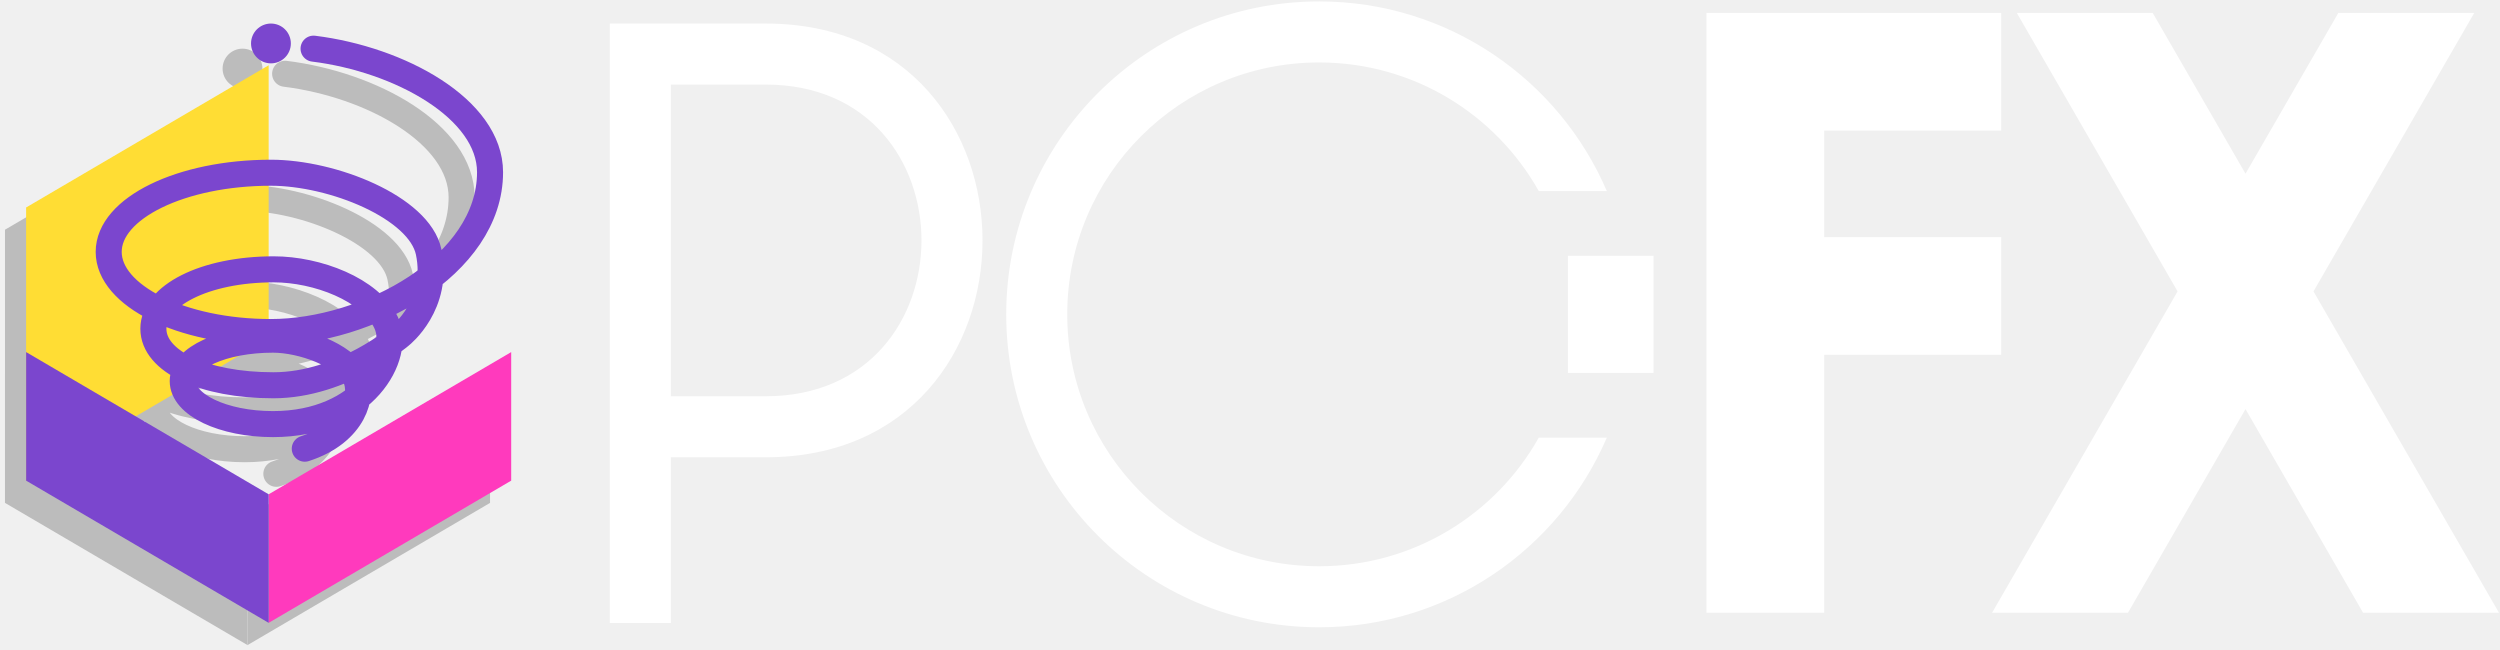
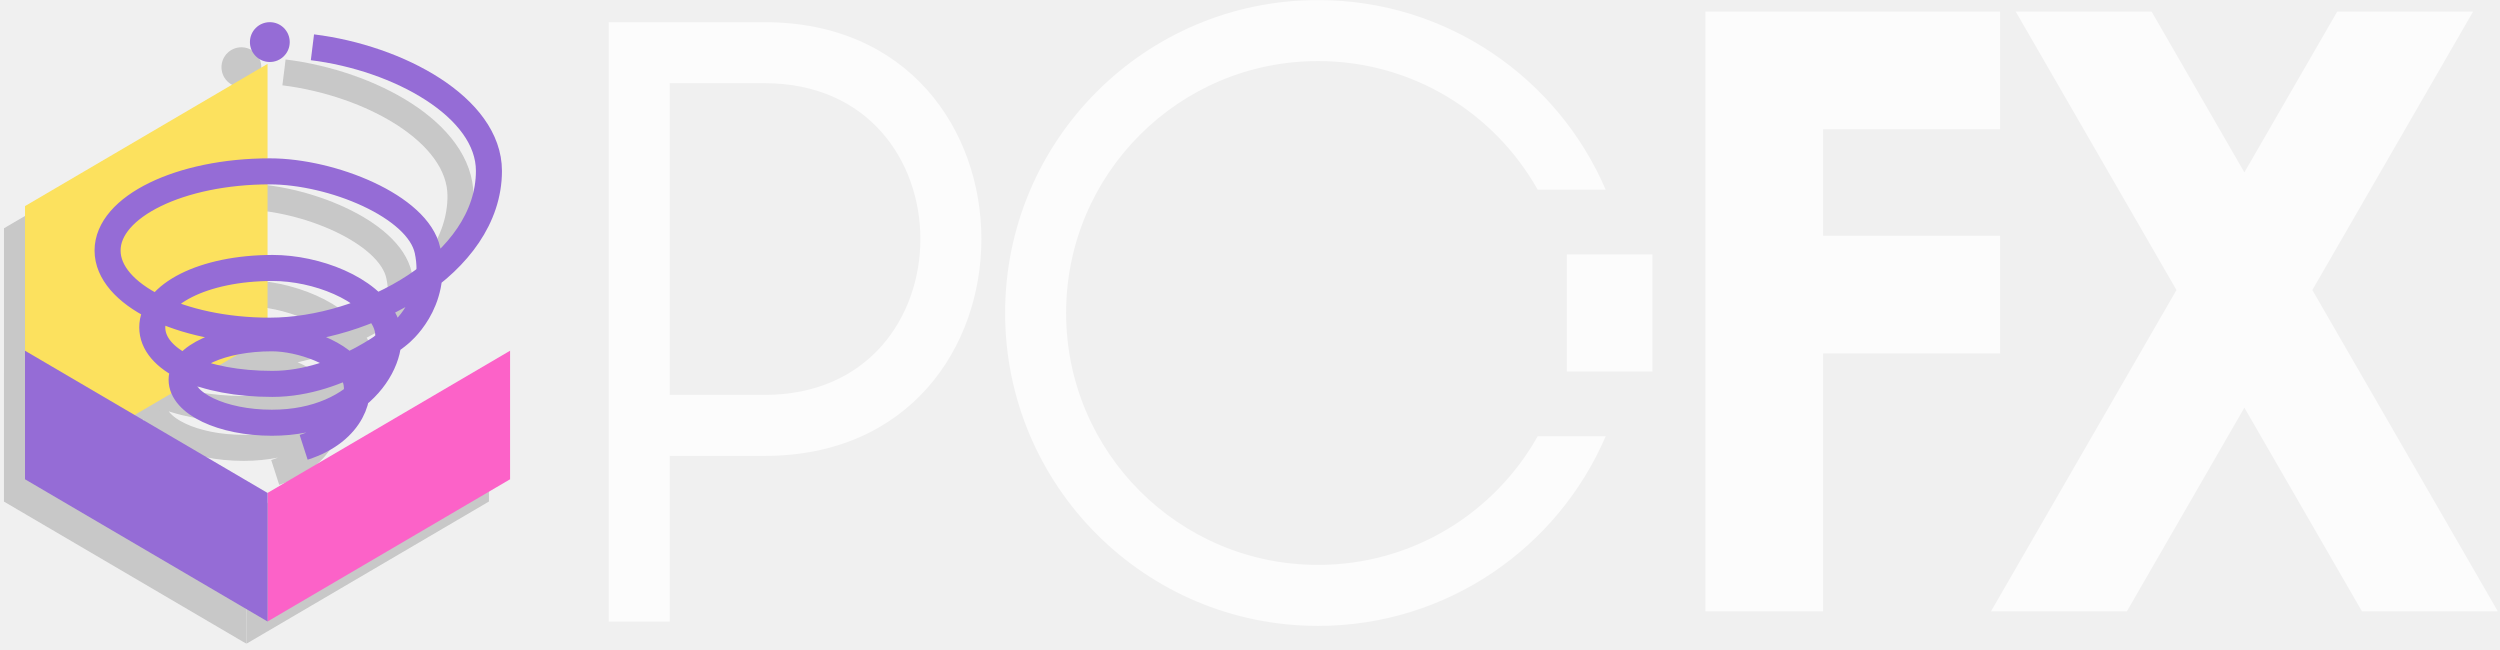
- <svg xmlns="http://www.w3.org/2000/svg" viewBox="0 0 435 113" xml:space="preserve" style="fill-rule:evenodd;clip-rule:evenodd;stroke-linecap:round;stroke-miterlimit:10">
-   <clipPath id="a">
-     <path d="M.867.248h433.952v112H.867z" />
-   </clipPath>
-   <g clip-path="url(#a)">
-     <path d="M133.221 4.097h-27.112V108.4h10.619V79.568h16.493c50.317 0 50.317-75.471 0-75.471Zm0 64.852h-16.493V14.715h16.493c36.156 0 36.156 54.234 0 54.234Z" style="fill:#fff;fill-rule:nonzero" />
-     <path d="M229.531 98.529c-24.202 0-43.831-19.629-43.831-43.831 0-24.203 19.629-43.831 43.831-43.831 16.414 0 30.711 9.022 38.217 22.379h11.84C271.257 13.844 251.99.248 229.531.248c-30.077 0-54.449 24.384-54.449 54.45 0 30.077 24.383 54.449 54.449 54.449 22.448 0 41.726-13.596 50.057-32.998h-11.84c-7.506 13.358-21.803 22.38-38.217 22.38Z" style="fill:#fff;fill-rule:nonzero" />
-     <path style="fill:#fff" d="M272.819 44.51h14.897v20.376h-14.897z" />
-     <path d="M348.21 61.739V41.261h-30.802V22.73h30.802V2.252h-51.279v104.359h20.477V61.739h30.802Zm54.336-11.037 27.972-48.45H406.87l-16.153 27.972-16.143-27.972h-23.647l27.972 48.45-32.274 55.909h23.648l20.444-35.431 20.455 35.431h23.647l-32.273-55.909Z" style="fill:#fff;fill-rule:nonzero" />
-     <path d="M49.611 12.836c14.988 1.857 30.711 10.449 30.711 21.508 0 16.267-21.417 27.802-38.137 27.802-15.587 0-28.22-6.328-28.22-13.946 0-7.618 12.633-13.776 28.22-13.776 10.8 0 25.799 6.056 27.451 13.765 1.947 9.18-4.867 14.534-4.867 14.534s-10.007 8.683-22.142 8.683-20.885-4.132-20.885-9.837 8.829-10.335 20.953-10.335c7.516 0 16.787 3.498 19.538 9.259 2.751 5.74-3.724 17.671-19.674 17.671-8.682 0-15.712-3.351-15.712-7.483 0-4.131 7.03-7.21 15.712-7.21 4.992 0 12.452 2.615 14.331 6.543 1.438 2.999-.102 9.622-8.807 12.429" style="fill:none;fill-rule:nonzero;stroke:#bcbcbc;stroke-width:4.53px" />
-     <circle cx="42.197" cy="11.931" r="3.464" style="fill:#bcbcbc" />
-     <path d="M.867 39.97v47.533l42.201-24.757V15.225L.867 39.97Zm42.201 49.91v22.368l42.201-24.745V65.135L43.068 89.88Z" style="fill:#bcbcbc;fill-rule:nonzero" />
-     <path d="M43.068 89.88v22.368L.867 87.503V65.135L43.068 89.88Z" style="fill:#bcbcbc;fill-rule:nonzero" />
-     <path d="M4.546 36.099v47.533l42.201-24.757V11.353L4.546 36.099Z" style="fill:#ffdd34;fill-rule:nonzero" />
-     <circle cx="47.144" cy="7.561" r="3.464" style="fill:#7b46ce" />
-     <path d="M54.558 8.467c14.988 1.856 30.711 10.448 30.711 21.508 0 16.267-21.417 27.802-38.137 27.802-15.587 0-28.22-6.328-28.22-13.947 0-7.618 12.633-13.776 28.22-13.776 10.8 0 25.799 6.056 27.451 13.765C76.53 53 69.716 58.354 69.716 58.354s-10.007 8.682-22.142 8.682-20.886-4.131-20.886-9.837c0-5.705 8.83-10.335 20.954-10.335 7.516 0 16.787 3.498 19.538 9.26 2.751 5.739-3.724 17.67-19.674 17.67-8.683 0-15.712-3.35-15.712-7.482s7.029-7.211 15.712-7.211c4.992 0 12.452 2.615 14.331 6.543 1.438 3-.102 9.622-8.807 12.429" style="fill:none;fill-rule:nonzero;stroke:#7b46ce;stroke-width:4.53px" />
-     <path d="M46.747 86.009v22.368l42.201-24.745V61.263L46.747 86.009Z" style="fill:#ff3abd;fill-rule:nonzero" />
-     <path d="M46.747 86.009v22.368L4.546 83.632V61.263l42.201 24.746Z" style="fill:#7b46ce;fill-rule:nonzero" />
+ <svg xmlns="http://www.w3.org/2000/svg" xmlns:xlink="http://www.w3.org/1999/xlink" width="435px" height="113px" viewBox="0 0 435 113" version="1.1">
+   <defs>
+     <polygon id="path-1" points="0 0 433.952 0 433.952 112 0 112" />
+   </defs>
+   <g id="Page-1" stroke="none" stroke-width="1" fill="none" fill-rule="evenodd" opacity="0.78">
+     <g id="NEC-PC-FX" transform="translate(-102, -4)">
+       <g id="pcfx" transform="translate(102.6724, 4.009513)">
+         <mask id="mask-2" fill="white">
+           <use xlink:href="#path-1" />
+         </mask>
+         <g id="Path" />
+         <g id="Group" mask="url(#mask-2)">
+           <path d="M132.354,3.849 L105.242,3.849 L105.242,108.152 L115.861,108.152 L115.861,79.32 L132.354,79.32 C182.671,79.32 182.671,3.849 132.354,3.849 L132.354,3.849 Z M132.354,68.701 L115.861,68.701 L115.861,14.467 L132.354,14.467 C168.51,14.467 168.51,68.701 132.354,68.701 Z" id="Shape" fill="#FFFFFF" fill-rule="nonzero" />
+           <path d="M228.664,98.281 C204.462,98.281 184.833,78.652 184.833,54.45 C184.833,30.247 204.462,10.619 228.664,10.619 C245.078,10.619 259.375,19.641 266.881,32.998 L278.721,32.998 C270.39,13.596 251.123,2.44249065e-15 228.664,2.44249065e-15 C198.587,2.44249065e-15 174.215,24.384 174.215,54.45 C174.215,84.527 198.598,108.899 228.664,108.899 C251.112,108.899 270.39,95.303 278.721,75.901 L266.881,75.901 C259.375,89.259 245.078,98.281 228.664,98.281 L228.664,98.281 Z" id="Path" fill="#FFFFFF" fill-rule="nonzero" />
+           <polygon id="Path" fill="#FFFFFF" points="271.952 44.262 286.849 44.262 286.849 64.638 271.952 64.638" />
+           <path d="M347.343,61.491 L347.343,41.013 L316.541,41.013 L316.541,22.482 L347.343,22.482 L347.343,2.004 L296.064,2.004 L296.064,106.363 L316.541,106.363 L316.541,61.491 L347.343,61.491 Z M401.679,50.454 L429.651,2.004 L406.003,2.004 L389.85,29.976 L373.707,2.004 L350.06,2.004 L378.032,50.454 L345.758,106.363 L369.406,106.363 L389.85,70.932 L410.305,106.363 L433.952,106.363 L401.679,50.454 L401.679,50.454 Z" id="Shape" fill="#FFFFFF" fill-rule="nonzero" />
+           <path d="M48.744,12.588 C63.732,14.445 79.455,23.037 79.455,34.096 C79.455,50.363 58.038,61.898 41.318,61.898 C25.731,61.898 13.098,55.57 13.098,47.952 C13.098,40.334 25.731,34.176 41.318,34.176 C52.118,34.176 67.117,40.232 68.769,47.941 C70.716,57.121 63.902,62.475 63.902,62.475 C63.902,62.475 53.895,71.158 41.76,71.158 C29.625,71.158 20.875,67.026 20.875,61.321 C20.875,55.616 29.704,50.986 41.828,50.986 C49.344,50.986 58.615,54.484 61.366,60.245 C64.117,65.985 57.642,77.916 41.692,77.916 C33.01,77.916 25.98,74.565 25.98,70.433 C25.98,66.302 33.01,63.223 41.692,63.223 C46.684,63.223 54.144,65.838 56.023,69.766 C57.461,72.765 55.921,79.388 47.216,82.195" id="Path" stroke="#BCBCBC" stroke-width="4.53" />
+           <circle id="Oval" fill="#BCBCBC" cx="41.33" cy="11.683" r="3.464" />
+           <path d="M7.10542736e-15,39.722 L7.10542736e-15,87.255 L42.201,62.498 L42.201,14.977 L7.10542736e-15,39.722 Z M42.201,89.632 L42.201,112 L84.402,87.255 L84.402,64.887 L42.201,89.632 Z" id="Shape" fill="#BCBCBC" fill-rule="nonzero" />
+           <polygon id="Path" fill="#BCBCBC" fill-rule="nonzero" points="42.201 89.632 42.201 112 9.76996262e-15 87.255 9.76996262e-15 64.887" />
+           <polygon id="Path" fill="#FFDD34" fill-rule="nonzero" points="3.679 35.851 3.679 83.384 45.88 58.627 45.88 11.105" />
+           <circle id="Oval" fill="#7B46CE" cx="46.277" cy="7.313" r="3.464" />
+           <path d="M53.691,8.219 C68.679,10.075 84.402,18.667 84.402,29.727 C84.402,45.994 62.985,57.529 46.265,57.529 C30.678,57.529 18.045,51.201 18.045,43.582 C18.045,35.964 30.678,29.806 46.265,29.806 C57.065,29.806 72.064,35.862 73.716,43.571 C75.663,52.752 68.849,58.106 68.849,58.106 C68.849,58.106 58.842,66.788 46.707,66.788 C34.572,66.788 25.821,62.657 25.821,56.951 C25.821,51.246 34.651,46.616 46.775,46.616 C54.291,46.616 63.562,50.114 66.313,55.876 C69.064,61.615 62.589,73.546 46.639,73.546 C37.956,73.546 30.927,70.196 30.927,66.064 C30.927,61.932 37.956,58.853 46.639,58.853 C51.631,58.853 59.091,61.468 60.97,65.396 C62.408,68.396 60.868,75.018 52.163,77.825" id="Path" stroke="#7B46CE" stroke-width="4.53" />
+           <polygon id="Path" fill="#FF3ABD" fill-rule="nonzero" points="45.88 85.761 45.88 108.129 88.081 83.384 88.081 61.015" />
+           <polygon id="Path" fill="#7B46CE" fill-rule="nonzero" points="45.88 85.761 45.88 108.129 3.679 83.384 3.679 61.015" />
+         </g>
+       </g>
+     </g>
  </g>
</svg>
